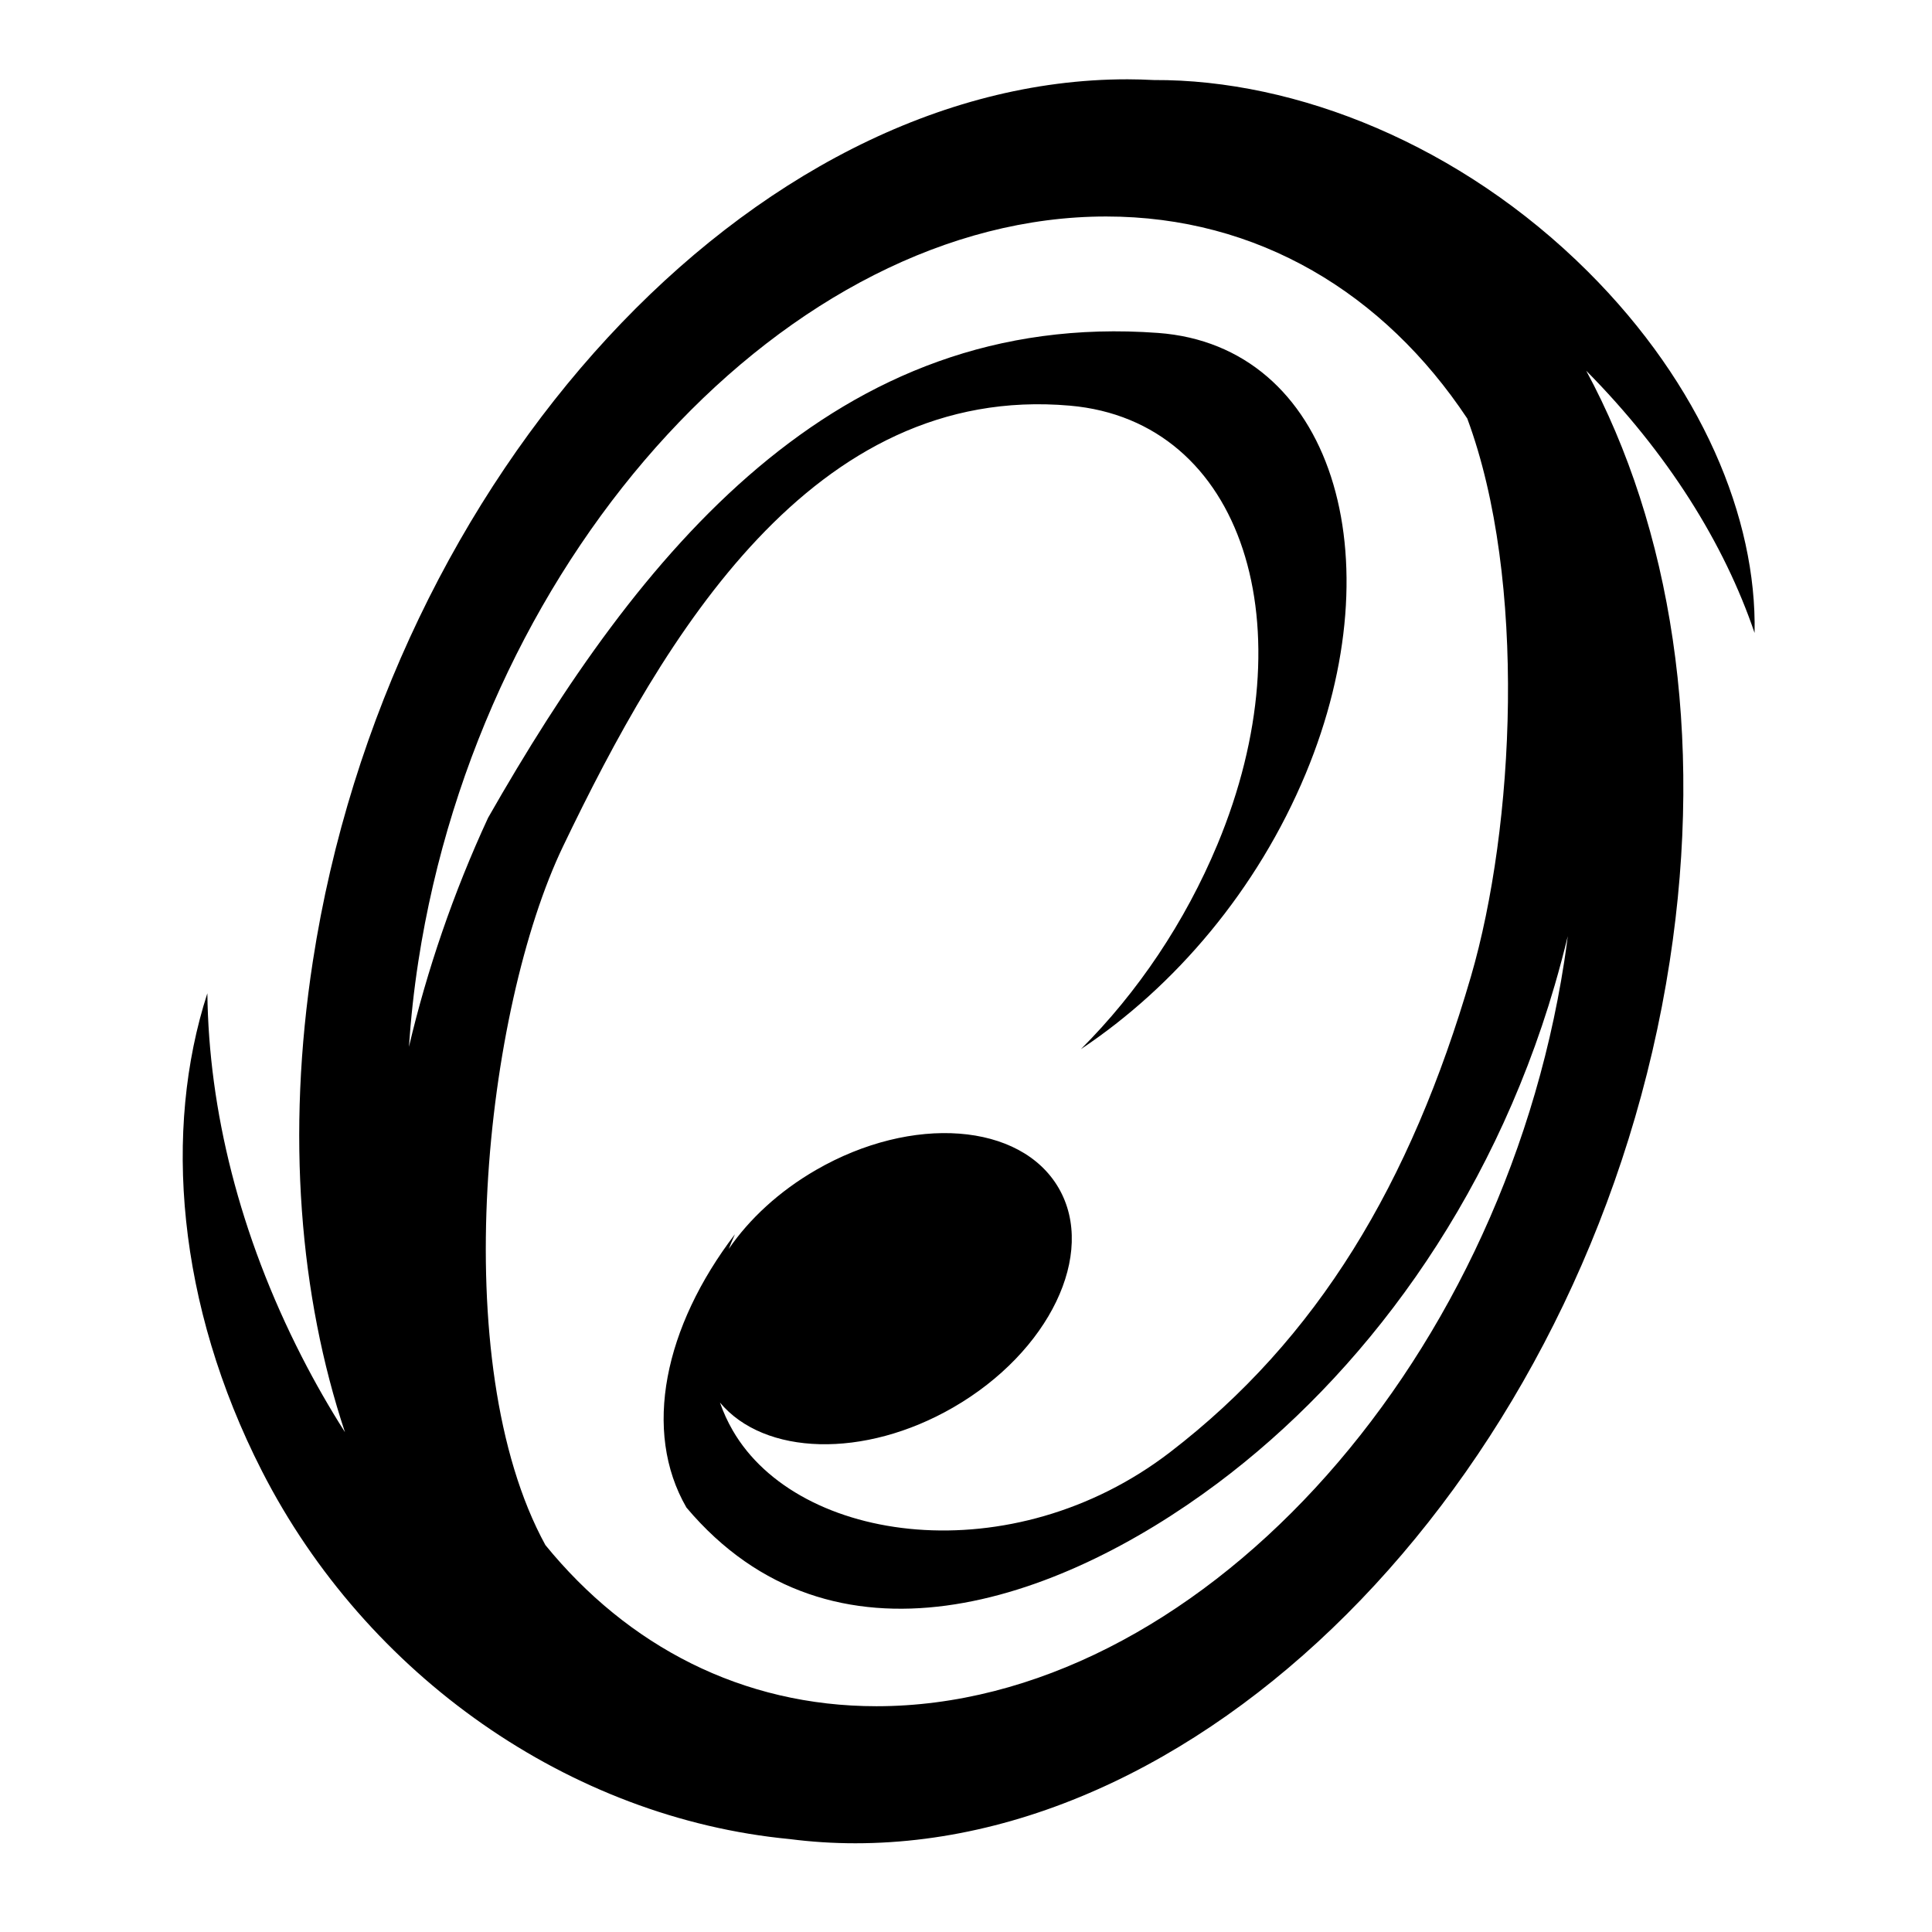
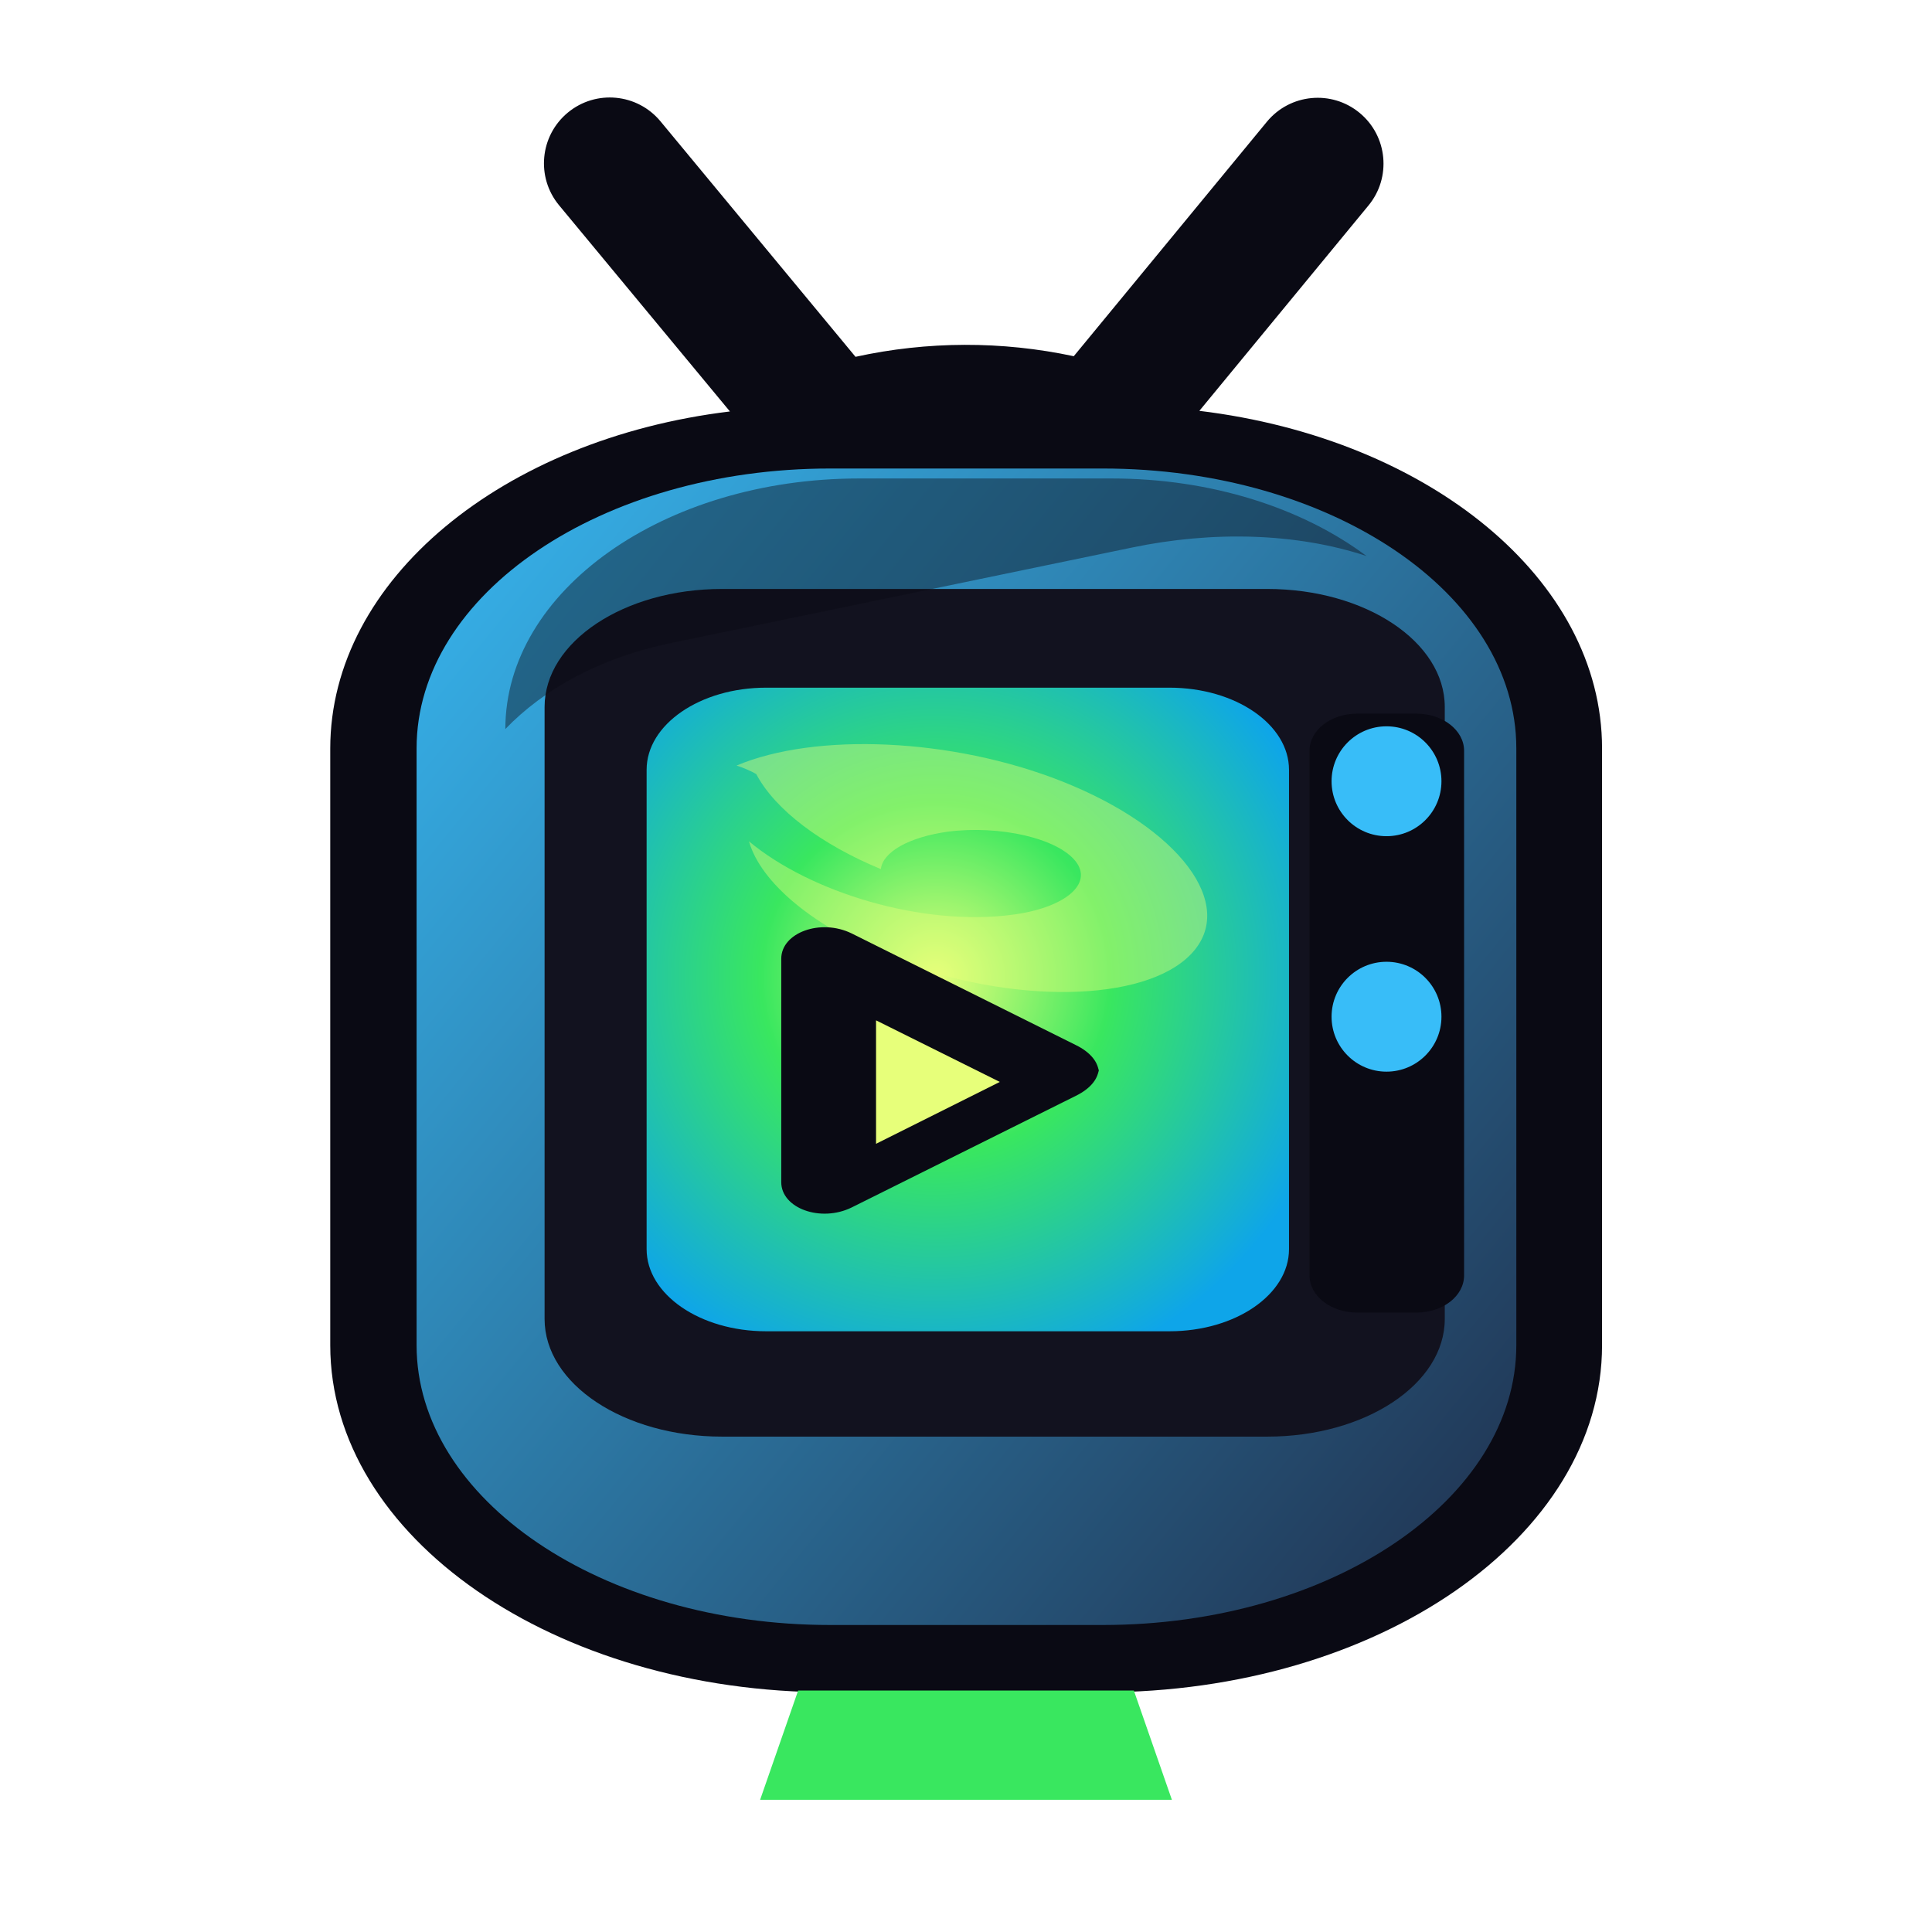
- <svg xmlns="http://www.w3.org/2000/svg" width="800px" height="800px" viewBox="0 0 512 512">
-   <path fill="#000000" d="M298.736 21.016c-99.298 0-195.928 104.647-215.83 233.736-7.074 45.887-3.493 88.68 8.512 124.787-4.082-6.407-7.92-13.09-11.467-20.034-16.516-32.335-24.627-65.378-25-96.272-11.74 36.254-8.083 82.47 14.482 126.643 27.7 54.227 81.563 91.94 139.87 97.502 5.658.725 11.447 1.108 17.364 1.108 99.298 0 195.93-104.647 215.83-233.736 9.28-60.196.23-115.072-22.133-156.506 21.625 21.867 36.56 45.786 44.617 69.496.623-30.408-14.064-65.766-44.21-95.806-33.718-33.598-77.227-50.91-114.995-50.723-2.328-.118-4.67-.197-7.04-.197zm-5.6 36.357c40.223 0 73.65 20.342 95.702 53.533 15.915 42.888 12.51 108.315.98 147.858-16.02 54.944-40.598 96.035-79.77 126.107-41.79 32.084-98.447 24.39-115.874-5.798-1.365-2.363-2.487-4.832-3.38-7.385 11.724 14.06 38.188 14.944 61.817 1.3 25.48-14.71 38.003-40.727 27.968-58.108-10.036-17.384-38.826-19.548-64.307-4.837-9.83 5.676-17.72 13.037-23.14 20.934.507-1.295 1.043-2.59 1.626-3.88-18.687 24.49-24.562 52.126-12.848 72.417 38.702 45.923 98.07 25.503 140.746-6.426 37.95-28.392 72.32-73.55 89.356-131.988 1.265-4.34 2.416-8.677 3.467-13.008-.286 2.218-.59 4.442-.934 6.678-16.807 109.02-98.412 197.396-182.272 197.396-35.644 0-65.954-15.975-87.74-42.71-26.492-48.396-15.988-142.083 4.675-185.15 26.745-55.742 66.133-122.77 134.324-116.804 46.03 4.027 63.098 58.637 39.128 116.22-8.61 20.685-21.192 39.314-36.21 54.313 24.91-16.6 46.72-42.13 59.572-73 23.97-57.583 6.94-113.422-39.13-116.805-85.737-6.296-137.638 58.55-177.542 128.485-9.21 19.9-16.182 40.35-20.977 60.707.494-7.435 1.312-14.99 2.493-22.652C127.67 145.75 209.275 57.373 293.135 57.373z" />
+ <svg xmlns="http://www.w3.org/2000/svg" width="800" height="800" viewBox="0 0 64 64" role="img" aria-label="Interdimensional TV">
+   <defs>
+     <radialGradient id="screenGlow" cx="45%" cy="45%" r="65%">
+       <stop offset="0" stop-color="#e7ff7a" />
+       <stop offset="0.42" stop-color="#39e75f" />
+       <stop offset="1" stop-color="#0ea5e9" />
+     </radialGradient>
+     <linearGradient id="caseGlow" x1="10" x2="54" y1="16" y2="52" gradientUnits="userSpaceOnUse">
+       <stop offset="0" stop-color="#38bdf8" />
+       <stop offset="1" stop-color="#1f2b47" />
+     </linearGradient>
+   </defs>
+   <path fill="#0a0a14" d="M24.18 13.63 18.52 6.8a2.18 2.18 0 0 1 3.36-2.78l6.46 7.8a17.1 17.1 0 0 1 7.23-.02l6.4-7.77a2.18 2.18 0 1 1 3.36 2.78l-5.6 6.8c7.6.92 13.34 5.58 13.34 11.18v19.77c0 6.36-7.42 11.5-16.58 11.5h-8.97c-9.16 0-16.58-5.14-16.58-11.5V24.8c0-5.6 5.72-10.26 13.24-11.17Z" />
+   <path fill="url(#caseGlow)" d="M27.5 15.52h9.03c7.57 0 13.7 4.15 13.7 9.27v19.77c0 5.1-6.13 9.27-13.7 9.27H27.5c-7.56 0-13.7-4.16-13.7-9.27V24.79c0-5.12 6.14-9.27 13.7-9.27Z" />
+   <path fill="#12121f" d="M18.04 23.42c0-2.16 2.63-3.91 5.88-3.91h18.06c3.25 0 5.88 1.75 5.88 3.91v20.27c0 2.16-2.63 3.9-5.88 3.9H23.92c-3.25 0-5.88-1.74-5.88-3.9V23.42Z" />
+   <path fill="url(#screenGlow)" d="M21.42 25.5c0-1.5 1.77-2.72 3.96-2.72h13.36c2.19 0 3.96 1.22 3.96 2.72v15.88c0 1.5-1.77 2.72-3.96 2.72H25.38c-2.19 0-3.96-1.22-3.96-2.72V25.5Z" />
+   <path fill="#e7ff7a" fill-opacity=".42" d="M24.4 25.36c2.6-1.1 7.13-.92 10.77.52 3.9 1.54 5.83 4.1 4.29 5.72-1.54 1.62-5.98 1.69-9.9.15-2.63-1.04-4.36-2.52-4.75-3.88 2.04 1.7 5.76 2.83 8.74 2.43 1.73-.23 2.67-1.02 2.08-1.77-.6-.76-2.5-1.2-4.23-.98-1.3.18-2.16.68-2.22 1.24-1.98-.82-3.5-1.96-4.13-3.15-.18-.1-.4-.2-.65-.28Z" />
+   <path fill="#0a0a14" d="M36.4 35.36c0 .36-.27.7-.76.94l-7.43 3.7c-1.02.5-2.33.03-2.33-.84v-7.4c0-.87 1.31-1.34 2.33-.84l7.43 3.7c.49.24.76.58.76.94Z" />
+   <path fill="#e7ff7a" d="m29.02 33.8 4.1 2.04-4.1 2.05V33.8Z" />
+   <path fill="#0a0a14" d="M44.96 23.64h1.96c.87 0 1.58.55 1.58 1.23v17.38c0 .68-.7 1.23-1.58 1.23h-1.96c-.88 0-1.58-.55-1.58-1.23V24.87c0-.68.7-1.23 1.58-1.23Z" />
+   <path fill="#38bdf8" d="M45.93 27.7a1.82 1.82 0 1 0 0-3.64 1.82 1.82 0 0 0 0 3.64Zm0 7.8a1.82 1.82 0 1 0 0-3.64 1.82 1.82 0 0 0 0 3.64Z" />
+   <path fill="#39e75f" d="M26.44 56h11.12l1.26 3.62H25.18L26.44 56Z" />
+   <path fill="#0a0a14" fill-opacity=".42" d="M16.74 24.15c0-4.58 5.25-8.3 11.72-8.3h8.36c3.32 0 6.32.98 8.45 2.57-2.33-.77-5.1-.84-7.78-.28l-15.3 3.17c-2.31.48-4.18 1.52-5.45 2.84Z" />
</svg>
